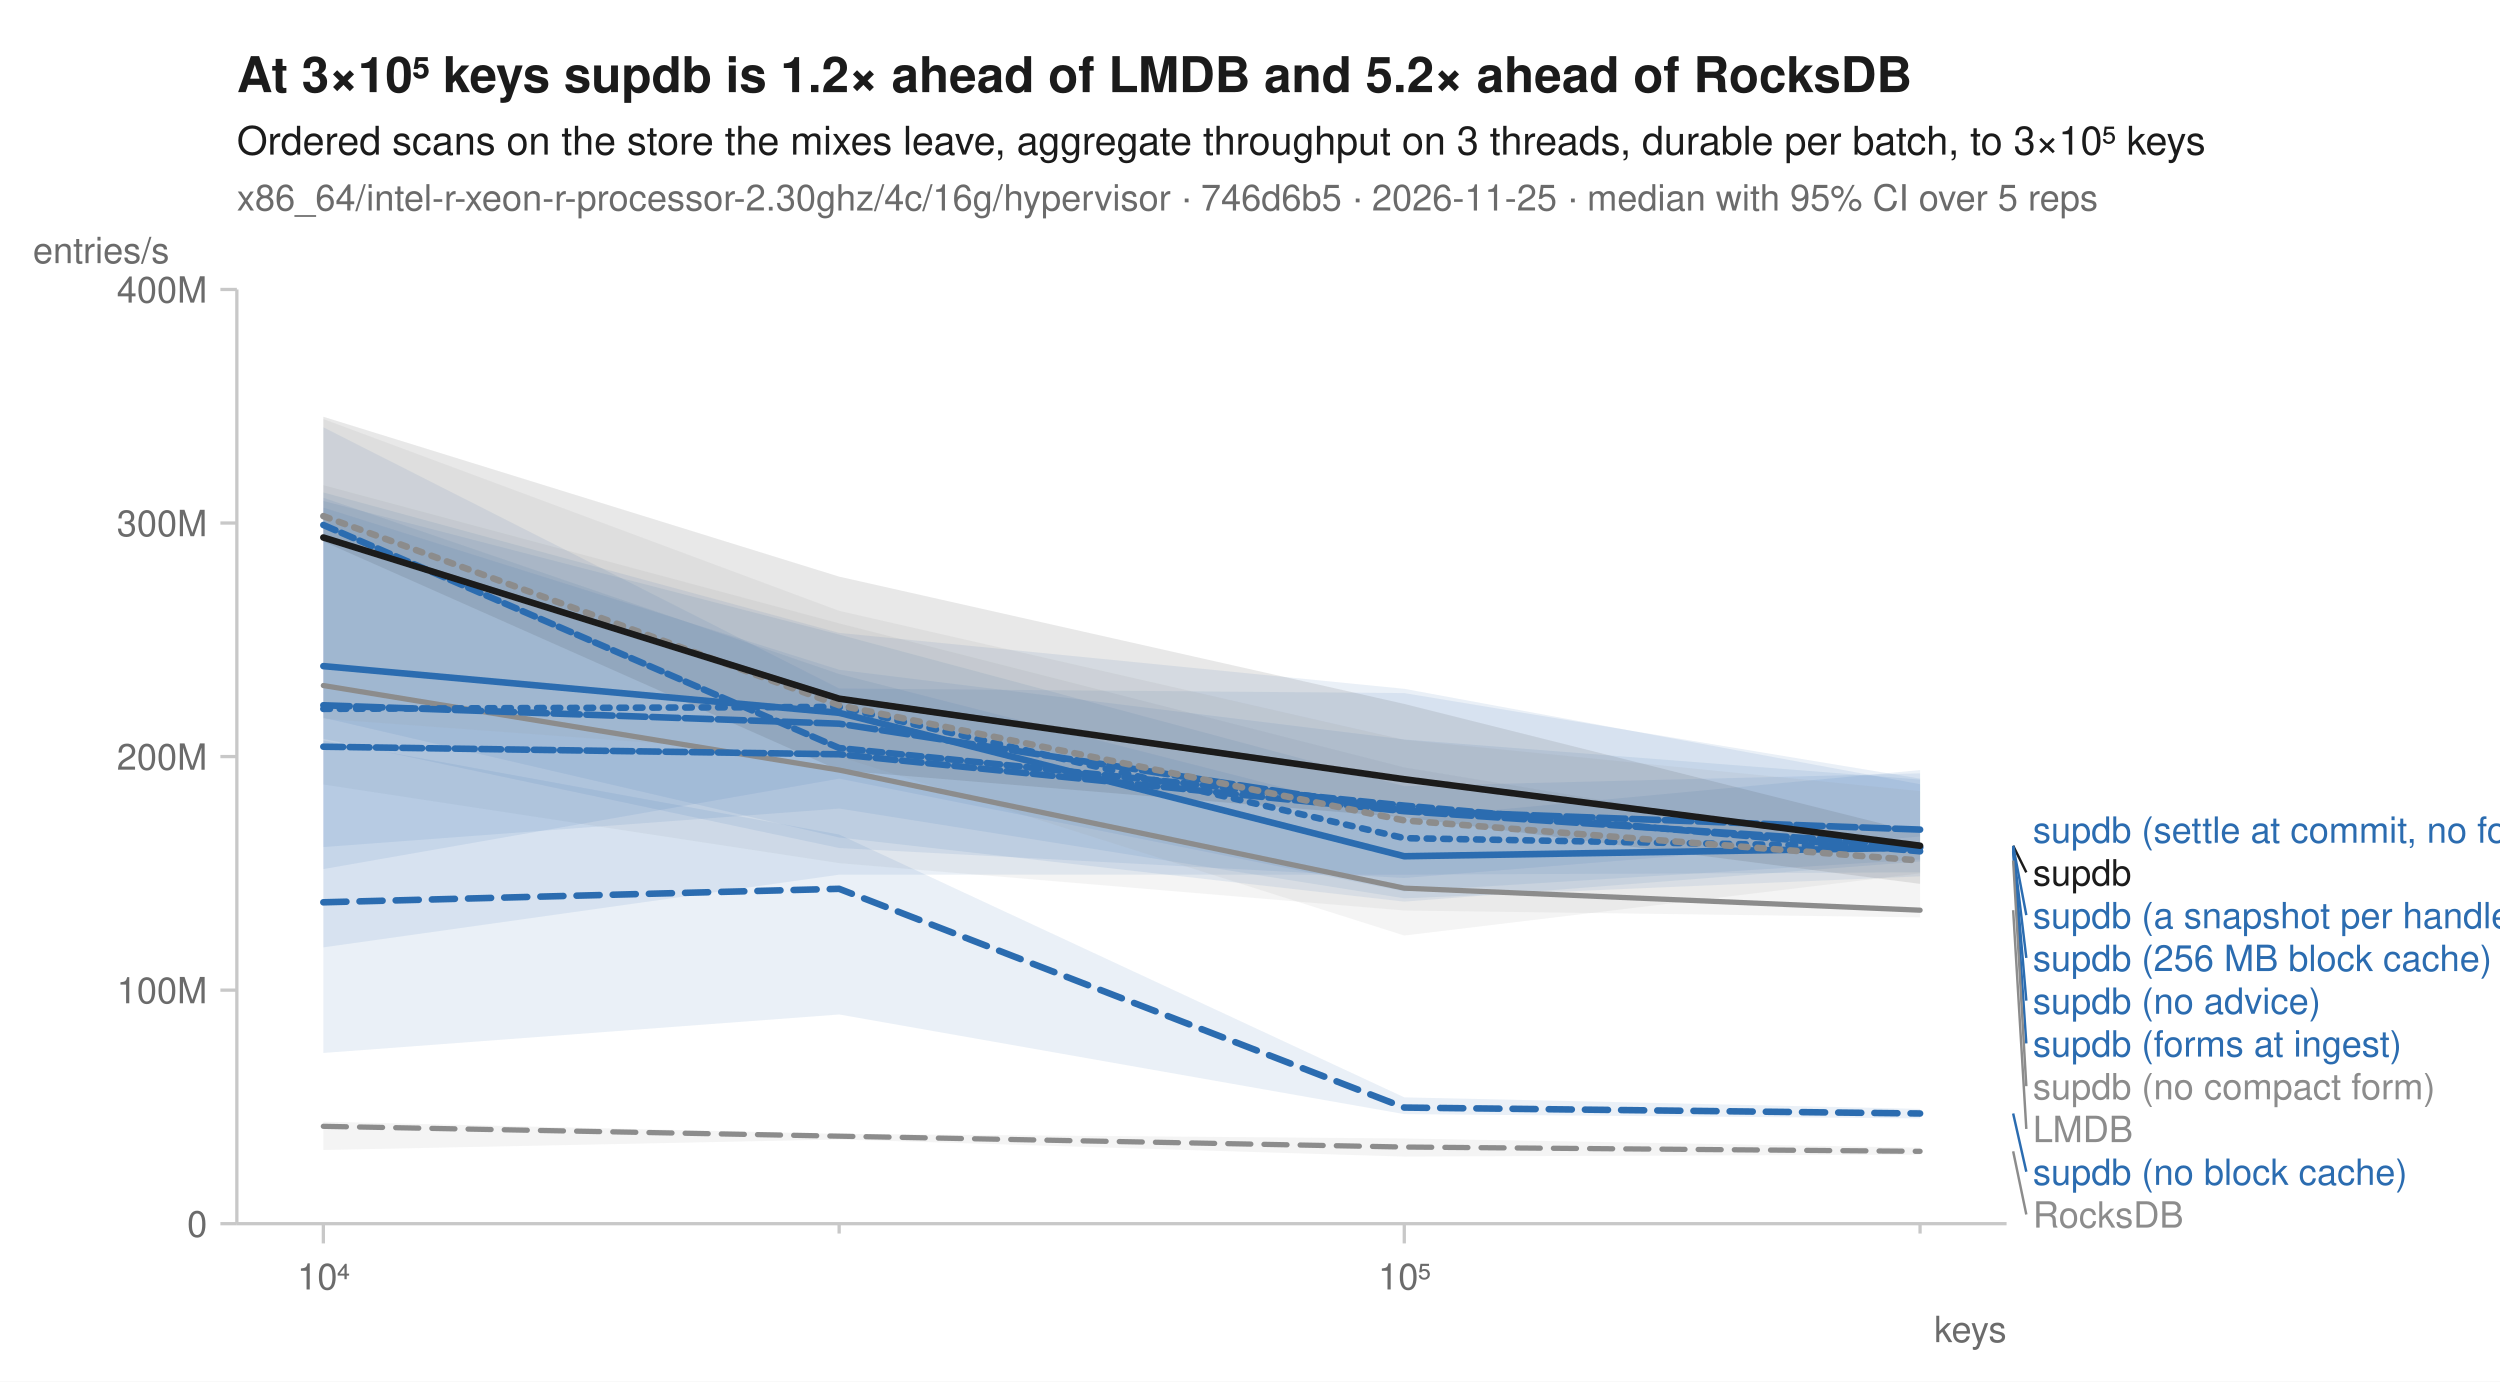
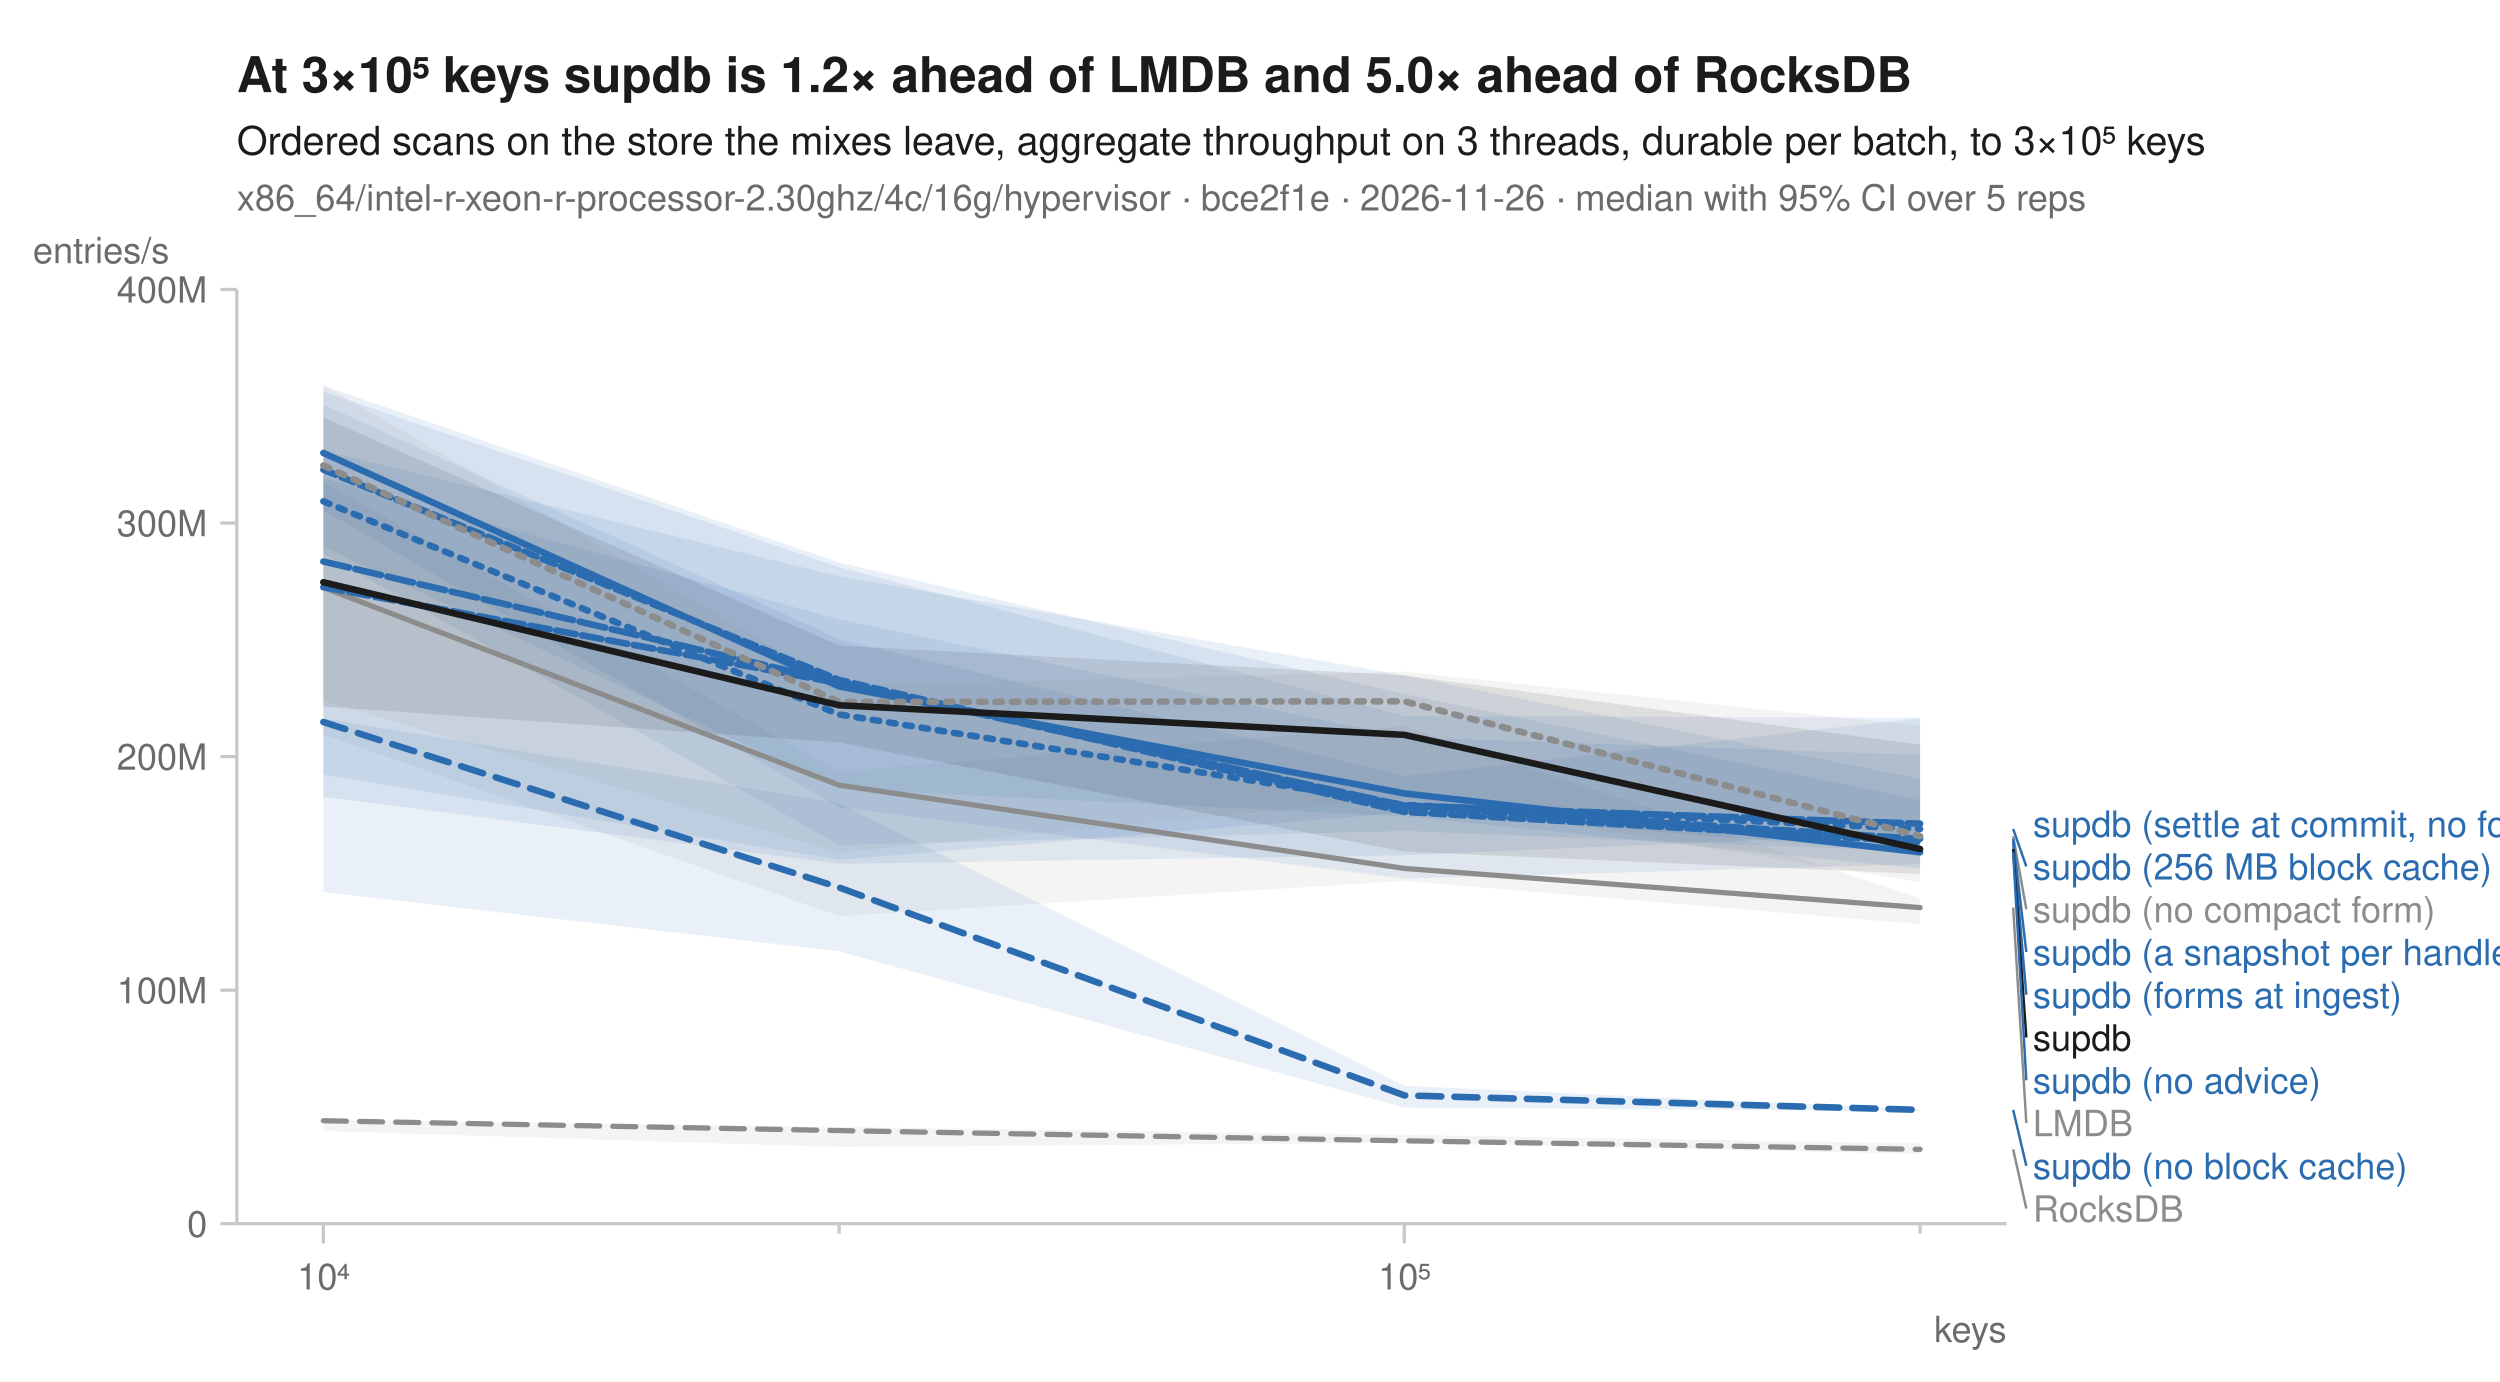
<svg xmlns="http://www.w3.org/2000/svg" width="760" height="420" viewBox="0 0 760 420" font-family="-apple-system, BlinkMacSystemFont, 'Segoe UI', Helvetica, Arial, sans-serif" fill="#1b1b1b">
  <rect width="760" height="420" fill="white" />
-   <text x="72" y="28" font-size="15" font-weight="600">At 3×10⁵ keys supdb is 1.2× ahead of LMDB and 5.2× ahead of RocksDB</text>
+   <text x="72" y="28" font-size="15" font-weight="600">At 3×10⁵ keys supdb is 1.2× ahead of LMDB and 5.0× ahead of RocksDB</text>
  <text x="72" y="47" font-size="12">Ordered scans on the store the mixes leave, aggregate throughput on 3 threads, durable per batch, to 3×10⁵ keys</text>
-   <text x="72" y="64" font-size="11" fill="#6b6b6b">x86_64/intel-r-xeon-r-processor-2.30ghz/4c/16g/hypervisor · 746d6b5 · 2026-11-25 · median with 95% CI over 5 reps</text>
+   <text x="72" y="64" font-size="11" fill="#6b6b6b">x86_64/intel-r-xeon-r-processor-2.30ghz/4c/16g/hypervisor · bce2f1e · 2026-11-26 · median with 95% CI over 5 reps</text>
  <line x1="72" y1="372" x2="610" y2="372" stroke="#c8c8c8" stroke-width="1" />
  <line x1="72" y1="88" x2="72" y2="372" stroke="#c8c8c8" stroke-width="1" />
  <line x1="98.3" y1="372" x2="98.3" y2="378" stroke="#c8c8c8" stroke-width="1" />
  <text x="98.3" y="392" font-size="11" text-anchor="middle" fill="#6b6b6b">10⁴</text>
  <line x1="255.1" y1="372" x2="255.1" y2="375" stroke="#c8c8c8" stroke-width="1" />
  <line x1="426.9" y1="372" x2="426.9" y2="378" stroke="#c8c8c8" stroke-width="1" />
  <text x="426.9" y="392" font-size="11" text-anchor="middle" fill="#6b6b6b">10⁵</text>
  <line x1="583.7" y1="372" x2="583.7" y2="375" stroke="#c8c8c8" stroke-width="1" />
  <text x="610" y="408" font-size="11" text-anchor="end" fill="#6b6b6b">keys</text>
  <line x1="67" y1="372.0" x2="72" y2="372.0" stroke="#c8c8c8" stroke-width="1" />
  <text x="63" y="376.0" font-size="11" text-anchor="end" fill="#6b6b6b">0</text>
  <line x1="67" y1="301.0" x2="72" y2="301.0" stroke="#c8c8c8" stroke-width="1" />
  <text x="63" y="305.0" font-size="11" text-anchor="end" fill="#6b6b6b">100M</text>
  <line x1="67" y1="230.0" x2="72" y2="230.0" stroke="#c8c8c8" stroke-width="1" />
  <text x="63" y="234.0" font-size="11" text-anchor="end" fill="#6b6b6b">200M</text>
  <line x1="67" y1="159.0" x2="72" y2="159.0" stroke="#c8c8c8" stroke-width="1" />
  <text x="63" y="163.0" font-size="11" text-anchor="end" fill="#6b6b6b">300M</text>
  <line x1="67" y1="88.0" x2="72" y2="88.0" stroke="#c8c8c8" stroke-width="1" />
  <text x="63" y="92.0" font-size="11" text-anchor="end" fill="#6b6b6b">400M</text>
  <text x="10" y="80" font-size="11" text-anchor="start" fill="#6b6b6b">entries/s</text>
-   <path d="M98.3,341.0 L255.1,344.7 L426.9,346.1 L583.7,348.9 L583.7,351.0 L426.9,351.6 L255.1,346.4 L98.3,349.6 Z" fill="#8c8c8c" fill-opacity="0.10" />
-   <path d="M98.3,147.5 L255.1,189.5 L426.9,233.3 L583.7,259.2 L583.7,278.9 L426.9,276.8 L255.1,262.4 L98.3,238.5 Z" fill="#8c8c8c" fill-opacity="0.10" />
-   <path d="M98.3,154.3 L255.1,203.6 L426.9,224.8 L583.7,237.0 L583.7,265.2 L426.9,265.9 L255.1,265.9 L98.3,288.0 Z" fill="#2b6cb0" fill-opacity="0.10" />
-   <path d="M98.3,225.1 L255.1,253.7 L426.9,333.6 L583.7,337.1 L583.7,340.0 L426.9,338.7 L255.1,308.4 L98.3,320.1 Z" fill="#2b6cb0" fill-opacity="0.10" />
-   <path d="M98.3,151.3 L255.1,204.9 L426.9,248.8 L583.7,234.1 L583.7,261.9 L426.9,274.1 L255.1,254.6 L98.3,218.2 Z" fill="#2b6cb0" fill-opacity="0.10" />
-   <path d="M98.3,129.9 L255.1,209.3 L426.9,210.7 L583.7,236.7 L583.7,261.3 L426.9,271.0 L255.1,236.7 L98.3,264.2 Z" fill="#2b6cb0" fill-opacity="0.10" />
-   <path d="M98.3,152.3 L255.1,192.9 L426.9,239.0 L583.7,235.1 L583.7,254.3 L426.9,266.9 L255.1,257.8 L98.3,224.6 Z" fill="#2b6cb0" fill-opacity="0.10" />
-   <path d="M98.3,149.7 L255.1,192.4 L426.9,209.4 L583.7,238.4 L583.7,266.4 L426.9,273.1 L255.1,245.8 L98.3,257.5 Z" fill="#2b6cb0" fill-opacity="0.10" />
-   <path d="M98.3,127.4 L255.1,185.7 L426.9,224.9 L583.7,240.5 L583.7,265.5 L426.9,284.4 L255.1,230.0 L98.3,218.5 Z" fill="#8c8c8c" fill-opacity="0.10" />
-   <path d="M98.3,126.7 L255.1,175.3 L426.9,214.0 L583.7,253.3 L583.7,268.7 L426.9,248.5 L255.1,234.2 L98.3,164.6 Z" fill="#1b1b1b" fill-opacity="0.10" />
-   <path d="M98.3,342.4 L255.1,345.4 L426.9,348.7 L583.7,350.0 " fill="none" stroke="#8c8c8c" stroke-width="1.6" stroke-linejoin="round" stroke-linecap="round" stroke-dasharray="7,4" />
-   <path d="M98.3,208.4 L255.1,234.1 L426.9,270.0 L583.7,276.7 " fill="none" stroke="#8c8c8c" stroke-width="1.6" stroke-linejoin="round" stroke-linecap="round" />
-   <path d="M98.3,215.5 L255.1,214.9 L426.9,254.8 L583.7,257.6 " fill="none" stroke="#2b6cb0" stroke-width="2" stroke-linejoin="round" stroke-linecap="round" stroke-dasharray="2,3" />
-   <path d="M98.3,274.3 L255.1,270.2 L426.9,336.7 L583.7,338.5 " fill="none" stroke="#2b6cb0" stroke-width="2" stroke-linejoin="round" stroke-linecap="round" stroke-dasharray="7,4" />
-   <path d="M98.3,202.5 L255.1,216.7 L426.9,260.3 L583.7,257.7 " fill="none" stroke="#2b6cb0" stroke-width="2" stroke-linejoin="round" stroke-linecap="round" />
-   <path d="M98.3,227.0 L255.1,229.3 L426.9,246.6 L583.7,257.1 " fill="none" stroke="#2b6cb0" stroke-width="2" stroke-linejoin="round" stroke-linecap="round" stroke-dasharray="6,2" />
-   <path d="M98.3,214.4 L255.1,220.0 L426.9,246.4 L583.7,252.2 " fill="none" stroke="#2b6cb0" stroke-width="2" stroke-linejoin="round" stroke-linecap="round" stroke-dasharray="8,2" />
-   <path d="M98.3,159.6 L255.1,227.4 L426.9,244.9 L583.7,258.8 " fill="none" stroke="#2b6cb0" stroke-width="2" stroke-linejoin="round" stroke-linecap="round" stroke-dasharray="4,2" />
-   <path d="M98.3,156.9 L255.1,214.4 L426.9,249.4 L583.7,261.6 " fill="none" stroke="#8c8c8c" stroke-width="2" stroke-linejoin="round" stroke-linecap="round" stroke-dasharray="2,3" />
-   <path d="M98.3,163.4 L255.1,212.4 L426.9,236.9 L583.7,257.1 " fill="none" stroke="#1b1b1b" stroke-width="2" stroke-linejoin="round" stroke-linecap="round" />
-   <text x="618.0" y="256.2" font-size="11" fill="#2b6cb0">supdb (settle at commit, no forms)</text>
-   <line x1="612.0" y1="257.1" x2="616.0" y2="265.2" stroke="#1b1b1b" stroke-width="0.75" />
-   <text x="618.0" y="269.2" font-size="11" fill="#1b1b1b">supdb</text>
-   <line x1="612.0" y1="257.1" x2="616.0" y2="278.2" stroke="#2b6cb0" stroke-width="0.75" />
-   <text x="618.0" y="282.2" font-size="11" fill="#2b6cb0">supdb (a snapshot per handle)</text>
-   <line x1="612.0" y1="257.6" x2="616.0" y2="291.2" stroke="#2b6cb0" stroke-width="0.75" />
-   <text x="618.0" y="295.2" font-size="11" fill="#2b6cb0">supdb (256 MB block cache)</text>
-   <line x1="612.0" y1="257.7" x2="616.0" y2="304.2" stroke="#2b6cb0" stroke-width="0.75" />
-   <text x="618.0" y="308.2" font-size="11" fill="#2b6cb0">supdb (no advice)</text>
-   <line x1="612.0" y1="258.8" x2="616.0" y2="317.2" stroke="#2b6cb0" stroke-width="0.75" />
-   <text x="618.0" y="321.2" font-size="11" fill="#2b6cb0">supdb (forms at ingest)</text>
-   <line x1="612.0" y1="261.6" x2="616.0" y2="330.2" stroke="#8c8c8c" stroke-width="0.75" />
-   <text x="618.0" y="334.2" font-size="11" fill="#8c8c8c">supdb (no compact form)</text>
-   <line x1="612.0" y1="276.7" x2="616.0" y2="343.2" stroke="#8c8c8c" stroke-width="0.75" />
-   <text x="618.0" y="347.2" font-size="11" fill="#8c8c8c">LMDB</text>
-   <line x1="612.0" y1="338.5" x2="616.0" y2="356.2" stroke="#2b6cb0" stroke-width="0.75" />
-   <text x="618.0" y="360.2" font-size="11" fill="#2b6cb0">supdb (no block cache)</text>
-   <line x1="612.0" y1="350.0" x2="616.0" y2="369.2" stroke="#8c8c8c" stroke-width="0.75" />
-   <text x="618.0" y="373.2" font-size="11" fill="#8c8c8c">RocksDB</text>
+   <path d="M98.3,340.4 L255.1,342.6 L426.9,345.0 L583.7,347.6 L583.7,350.8 L426.9,347.4 L255.1,348.7 L98.3,343.8 Z" fill="#8c8c8c" fill-opacity="0.10" />
+   <path d="M98.3,146.6 L255.1,234.5 L426.9,220.8 L583.7,273.0 L583.7,281.0 L426.9,267.8 L255.1,278.5 L98.3,223.3 Z" fill="#8c8c8c" fill-opacity="0.10" />
+   <path d="M98.3,145.3 L255.1,188.3 L426.9,224.1 L583.7,229.5 L583.7,264.1 L426.9,248.2 L255.1,239.8 L98.3,166.2 Z" fill="#2b6cb0" fill-opacity="0.10" />
+   <path d="M98.3,218.4 L255.1,244.2 L426.9,330.1 L583.7,337.2 L583.7,337.8 L426.9,336.7 L255.1,289.2 L98.3,271.2 Z" fill="#2b6cb0" fill-opacity="0.10" />
+   <path d="M98.3,119.1 L255.1,172.4 L426.9,217.6 L583.7,218.2 L583.7,262.7 L426.9,267.1 L255.1,245.5 L98.3,155.2 Z" fill="#2b6cb0" fill-opacity="0.10" />
+   <path d="M98.3,117.3 L255.1,171.0 L426.9,211.0 L583.7,243.2 L583.7,259.0 L426.9,247.0 L255.1,261.4 L98.3,235.5 Z" fill="#2b6cb0" fill-opacity="0.10" />
+   <path d="M98.3,137.0 L255.1,175.2 L426.9,205.3 L583.7,236.8 L583.7,253.3 L426.9,260.0 L255.1,262.6 L98.3,242.2 Z" fill="#2b6cb0" fill-opacity="0.10" />
+   <path d="M98.3,123.0 L255.1,194.3 L426.9,235.9 L583.7,218.3 L583.7,258.9 L426.9,252.6 L255.1,256.9 L98.3,168.2 Z" fill="#2b6cb0" fill-opacity="0.10" />
+   <path d="M98.3,117.0 L255.1,208.3 L426.9,204.2 L583.7,220.7 L583.7,268.2 L426.9,242.6 L255.1,259.2 L98.3,213.0 Z" fill="#8c8c8c" fill-opacity="0.10" />
+   <path d="M98.3,126.9 L255.1,196.3 L426.9,205.3 L583.7,226.4 L583.7,265.7 L426.9,258.9 L255.1,225.7 L98.3,214.8 Z" fill="#1b1b1b" fill-opacity="0.10" />
+   <path d="M98.3,340.7 L255.1,343.7 L426.9,346.8 L583.7,349.4 " fill="none" stroke="#8c8c8c" stroke-width="1.6" stroke-linejoin="round" stroke-linecap="round" stroke-dasharray="7,4" />
+   <path d="M98.3,178.6 L255.1,238.7 L426.9,264.0 L583.7,275.9 " fill="none" stroke="#8c8c8c" stroke-width="1.6" stroke-linejoin="round" stroke-linecap="round" />
+   <path d="M98.3,152.4 L255.1,217.2 L426.9,244.7 L583.7,252.0 " fill="none" stroke="#2b6cb0" stroke-width="2" stroke-linejoin="round" stroke-linecap="round" stroke-dasharray="2,3" />
+   <path d="M98.3,219.5 L255.1,269.8 L426.9,333.0 L583.7,337.4 " fill="none" stroke="#2b6cb0" stroke-width="2" stroke-linejoin="round" stroke-linecap="round" stroke-dasharray="7,4" />
+   <path d="M98.3,137.7 L255.1,208.7 L426.9,241.2 L583.7,259.1 " fill="none" stroke="#2b6cb0" stroke-width="2" stroke-linejoin="round" stroke-linecap="round" />
+   <path d="M98.3,178.5 L255.1,207.7 L426.9,245.2 L583.7,255.0 " fill="none" stroke="#2b6cb0" stroke-width="2" stroke-linejoin="round" stroke-linecap="round" stroke-dasharray="6,2" />
+   <path d="M98.3,170.7 L255.1,207.5 L426.9,244.9 L583.7,250.4 " fill="none" stroke="#2b6cb0" stroke-width="2" stroke-linejoin="round" stroke-linecap="round" stroke-dasharray="8,2" />
+   <path d="M98.3,142.8 L255.1,206.7 L426.9,246.8 L583.7,255.9 " fill="none" stroke="#2b6cb0" stroke-width="2" stroke-linejoin="round" stroke-linecap="round" stroke-dasharray="4,2" />
+   <path d="M98.3,141.5 L255.1,213.4 L426.9,213.2 L583.7,254.2 " fill="none" stroke="#8c8c8c" stroke-width="2" stroke-linejoin="round" stroke-linecap="round" stroke-dasharray="2,3" />
+   <path d="M98.3,177.0 L255.1,214.4 L426.9,223.4 L583.7,258.1 " fill="none" stroke="#1b1b1b" stroke-width="2" stroke-linejoin="round" stroke-linecap="round" />
+   <text x="618.0" y="254.4" font-size="11" fill="#2b6cb0">supdb (settle at commit, no forms)</text>
+   <line x1="612.0" y1="252.0" x2="616.0" y2="263.4" stroke="#2b6cb0" stroke-width="0.75" />
+   <text x="618.0" y="267.4" font-size="11" fill="#2b6cb0">supdb (256 MB block cache)</text>
+   <line x1="612.0" y1="254.2" x2="616.0" y2="276.4" stroke="#8c8c8c" stroke-width="0.75" />
+   <text x="618.0" y="280.4" font-size="11" fill="#8c8c8c">supdb (no compact form)</text>
+   <line x1="612.0" y1="255.0" x2="616.0" y2="289.4" stroke="#2b6cb0" stroke-width="0.75" />
+   <text x="618.0" y="293.4" font-size="11" fill="#2b6cb0">supdb (a snapshot per handle)</text>
+   <line x1="612.0" y1="255.9" x2="616.0" y2="302.4" stroke="#2b6cb0" stroke-width="0.75" />
+   <text x="618.0" y="306.4" font-size="11" fill="#2b6cb0">supdb (forms at ingest)</text>
+   <line x1="612.0" y1="258.1" x2="616.0" y2="315.4" stroke="#1b1b1b" stroke-width="0.75" />
+   <text x="618.0" y="319.4" font-size="11" fill="#1b1b1b">supdb</text>
+   <line x1="612.0" y1="259.1" x2="616.0" y2="328.4" stroke="#2b6cb0" stroke-width="0.75" />
+   <text x="618.0" y="332.4" font-size="11" fill="#2b6cb0">supdb (no advice)</text>
+   <line x1="612.0" y1="275.9" x2="616.0" y2="341.4" stroke="#8c8c8c" stroke-width="0.75" />
+   <text x="618.0" y="345.4" font-size="11" fill="#8c8c8c">LMDB</text>
+   <line x1="612.0" y1="337.4" x2="616.0" y2="354.4" stroke="#2b6cb0" stroke-width="0.75" />
+   <text x="618.0" y="358.4" font-size="11" fill="#2b6cb0">supdb (no block cache)</text>
+   <line x1="612.0" y1="349.4" x2="616.0" y2="367.4" stroke="#8c8c8c" stroke-width="0.75" />
+   <text x="618.0" y="371.4" font-size="11" fill="#8c8c8c">RocksDB</text>
</svg>
